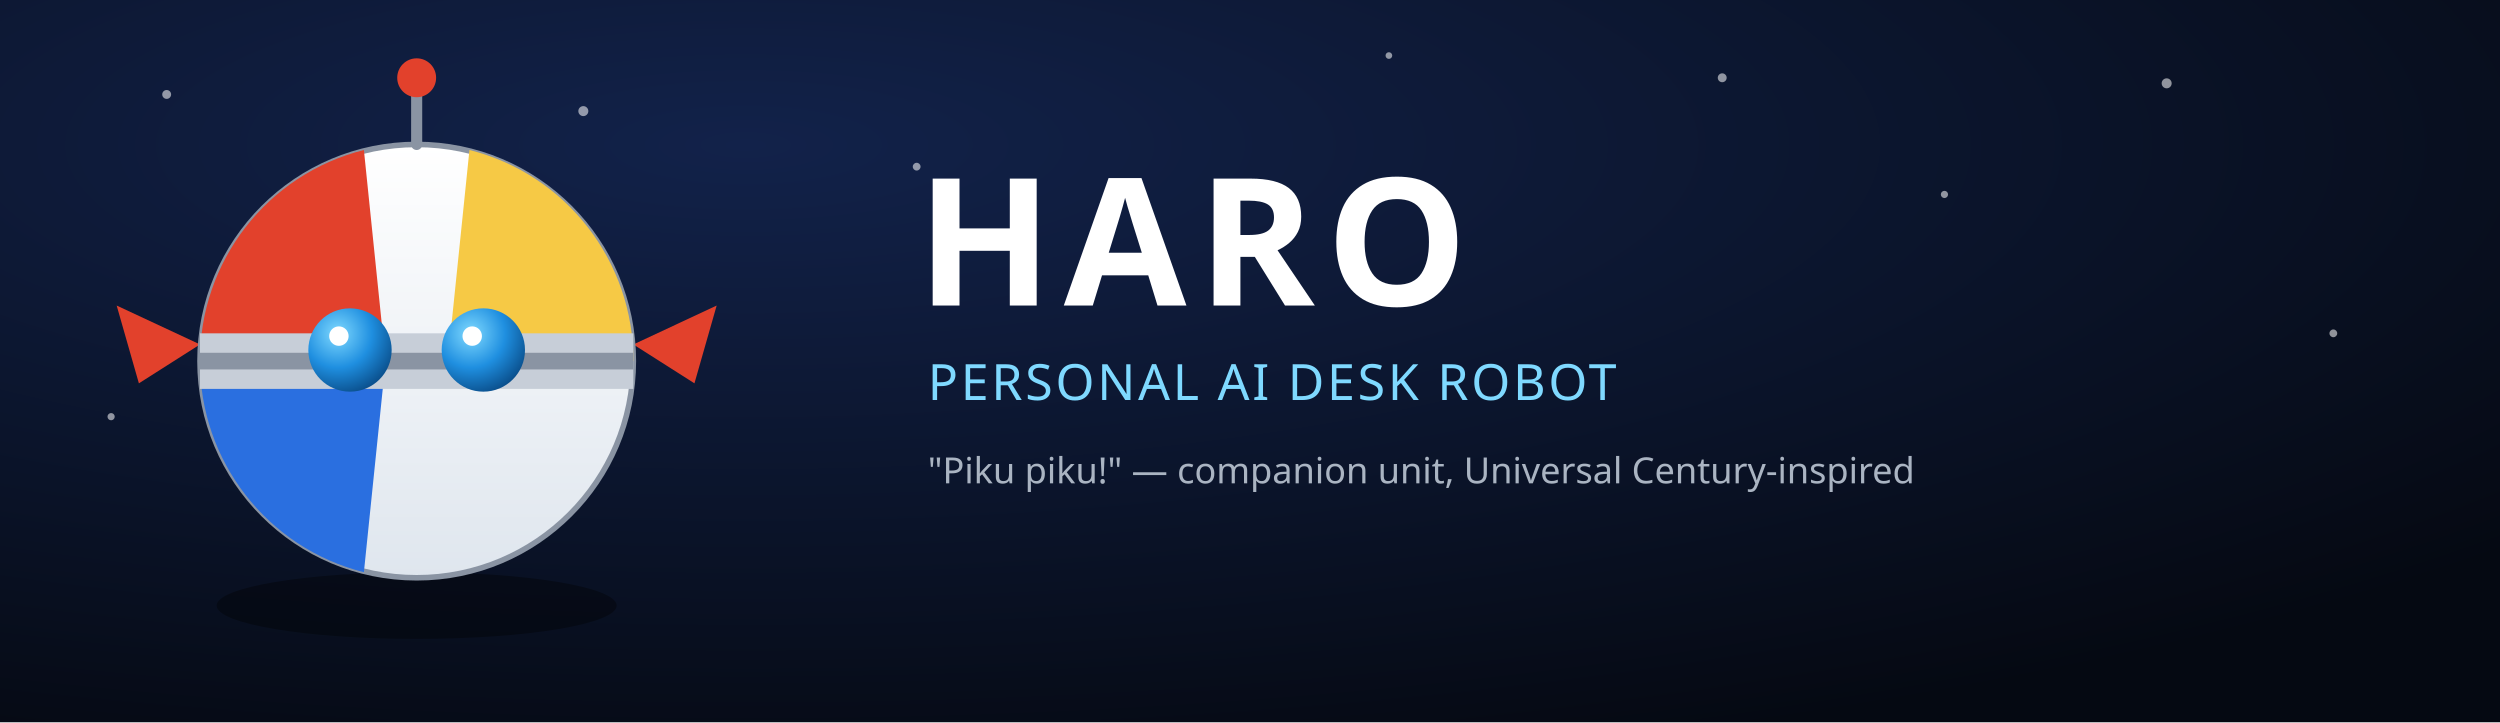
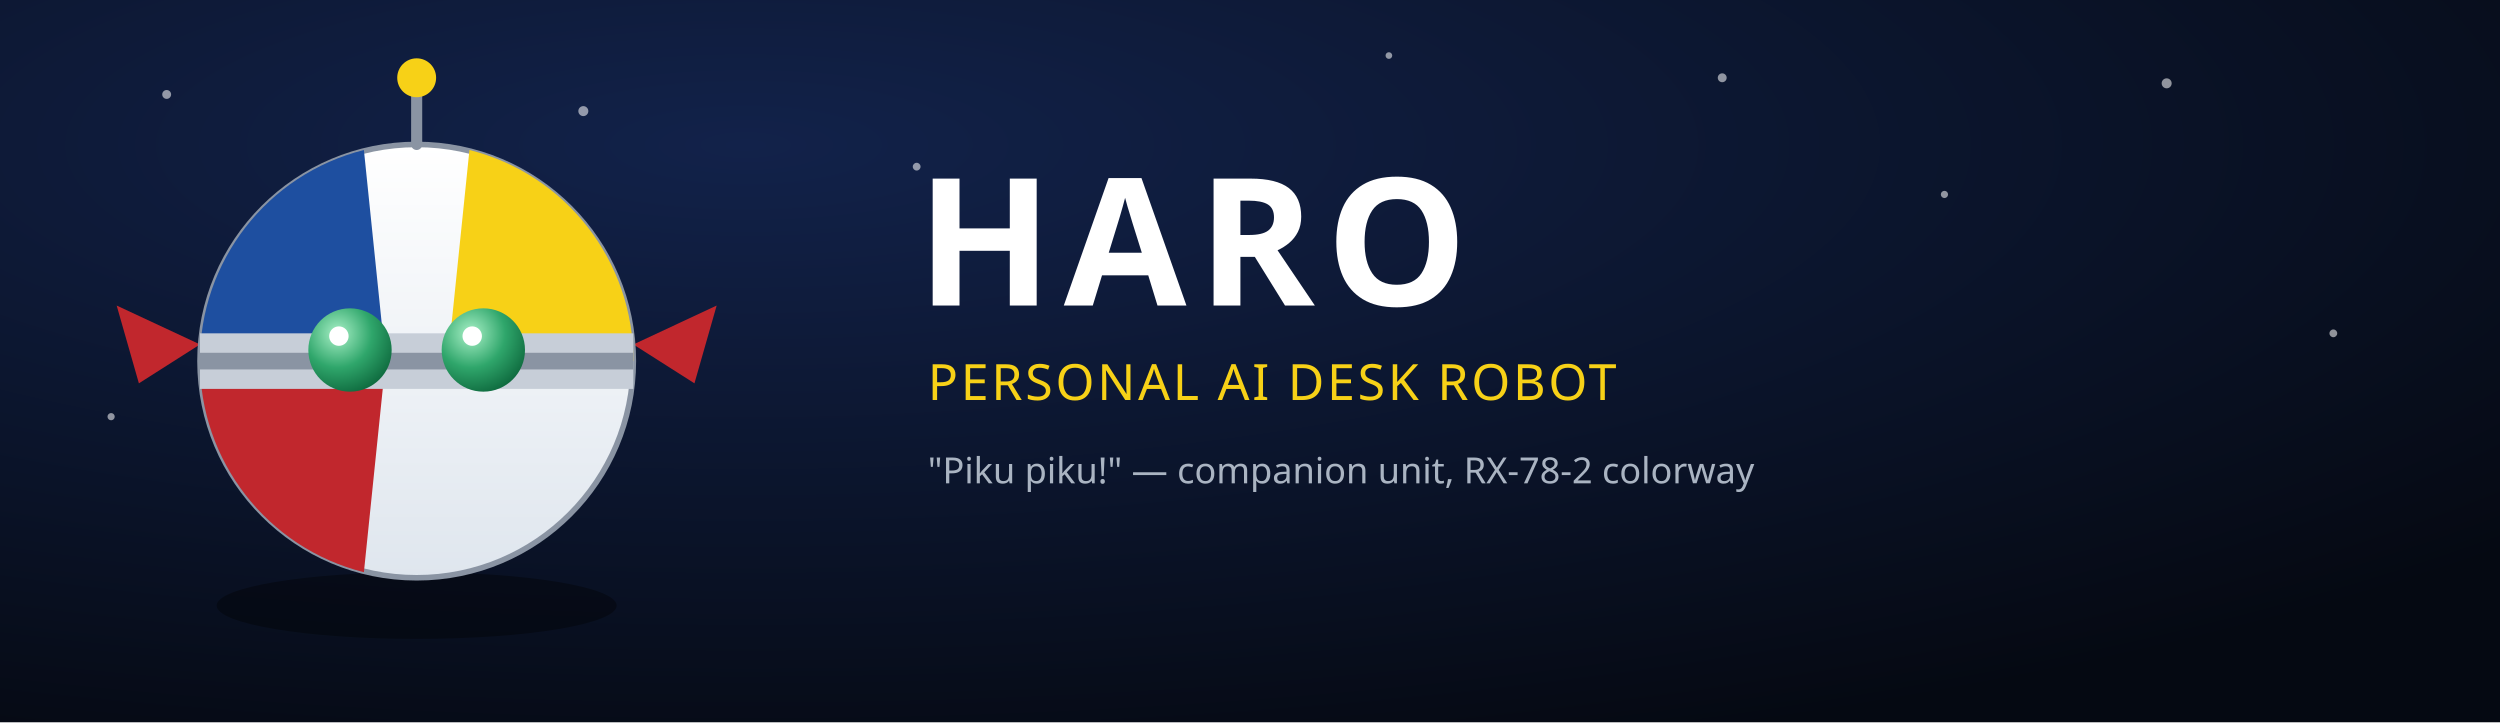
<svg xmlns="http://www.w3.org/2000/svg" viewBox="0 0 900 260" role="img" aria-labelledby="title desc">
  <defs>
    <radialGradient id="space" cx="30%" cy="20%" r="90%">
      <stop offset="0%" stop-color="#12224a" />
      <stop offset="100%" stop-color="#050912" />
    </radialGradient>
    <linearGradient id="shell" x1="0" y1="0" x2="0" y2="1">
      <stop offset="0%" stop-color="#ffffff" />
      <stop offset="100%" stop-color="#dfe6ee" />
    </linearGradient>
    <radialGradient id="visor" cx="35%" cy="30%" r="75%">
-       <stop offset="0%" stop-color="#7fd9ff" />
-       <stop offset="55%" stop-color="#1f8fe0" />
-       <stop offset="100%" stop-color="#0a4f8c" />
+       <stop offset="0%" stop-color="#a8f0c6" />
+       <stop offset="55%" stop-color="#2fa66b" />
+       <stop offset="100%" stop-color="#0f6b3f" />
    </radialGradient>
  </defs>
  <rect width="900" height="260" fill="url(#space)" />
  <g fill="#ffffff" opacity="0.55">
    <circle cx="60" cy="34" r="1.6" />
    <circle cx="140" cy="90" r="1.2" />
    <circle cx="210" cy="40" r="1.8" />
    <circle cx="40" cy="150" r="1.3" />
    <circle cx="620" cy="28" r="1.6" />
    <circle cx="700" cy="70" r="1.3" />
    <circle cx="780" cy="30" r="1.8" />
    <circle cx="840" cy="120" r="1.4" />
    <circle cx="500" cy="20" r="1.2" />
    <circle cx="330" cy="60" r="1.4" />
  </g>
  <g transform="translate(150,130)">
    <ellipse cx="0" cy="88" rx="72" ry="12" fill="#000000" opacity="0.35" />
-     <path d="M -78 -6 L -108 -20 L -100 8 Z" fill="#e2412c" />
-     <path d="M 78 -6 L 108 -20 L 100 8 Z" fill="#e2412c" />
+     <path d="M -78 -6 L -108 -20 L -100 8 Z" fill="#c1272d" />
+     <path d="M 78 -6 L 108 -20 L 100 8 Z" fill="#c1272d" />
    <circle cx="0" cy="0" r="78" fill="url(#shell)" stroke="#8a94a3" stroke-width="2" />
-     <path d="M -78 0 A 78 78 0 0 1 -19 -76 L -12 -8 Z" fill="#e2412c" />
-     <path d="M 19 -76 A 78 78 0 0 1 78 0 L 12 -8 Z" fill="#f6c945" />
-     <path d="M -78 0 A 78 78 0 0 0 -19 76 L -12 8 Z" fill="#2a6fe0" />
+     <path d="M -78 0 A 78 78 0 0 1 -19 -76 L -12 -8 Z" fill="#1e4fa0" />
+     <path d="M 19 -76 A 78 78 0 0 1 78 0 L 12 -8 Z" fill="#f7d117" />
+     <path d="M -78 0 A 78 78 0 0 0 -19 76 L -12 8 Z" fill="#c1272d" />
    <rect x="-78" y="-10" width="156" height="20" fill="#c7ced8" />
    <rect x="-78" y="-3" width="156" height="6" fill="#8a94a3" />
    <circle cx="-24" cy="-4" r="15" fill="url(#visor)" />
    <circle cx="24" cy="-4" r="15" fill="url(#visor)" />
    <circle cx="-28" cy="-9" r="3.5" fill="#ffffff" />
    <circle cx="20" cy="-9" r="3.5" fill="#ffffff" />
    <line x1="0" y1="-78" x2="0" y2="-98" stroke="#8a94a3" stroke-width="4" stroke-linecap="round" />
-     <circle cx="0" cy="-102" r="7" fill="#e2412c" />
+     <circle cx="0" cy="-102" r="7" fill="#f7d117" />
  </g>
  <g transform="translate(330,110)" font-family="Verdana, Geneva, sans-serif">
    <text x="0" y="0" font-size="64" font-weight="700" fill="#ffffff" letter-spacing="4">HARO</text>
-     <text x="4" y="34" font-size="18" fill="#7fd9ff" letter-spacing="1">PERSONAL AI DESK ROBOT</text>
-     <text x="4" y="64" font-size="13" fill="#aab4c2">"Piku piku!" — companion unit, Universal Century-inspired</text>
+     <text x="4" y="34" font-size="18" fill="#f7d117" letter-spacing="1">PERSONAL AI DESK ROBOT</text>
+     <text x="4" y="64" font-size="13" fill="#aab4c2">"Piku piku!" — companion unit, RX-78-2 colorway</text>
  </g>
</svg>
